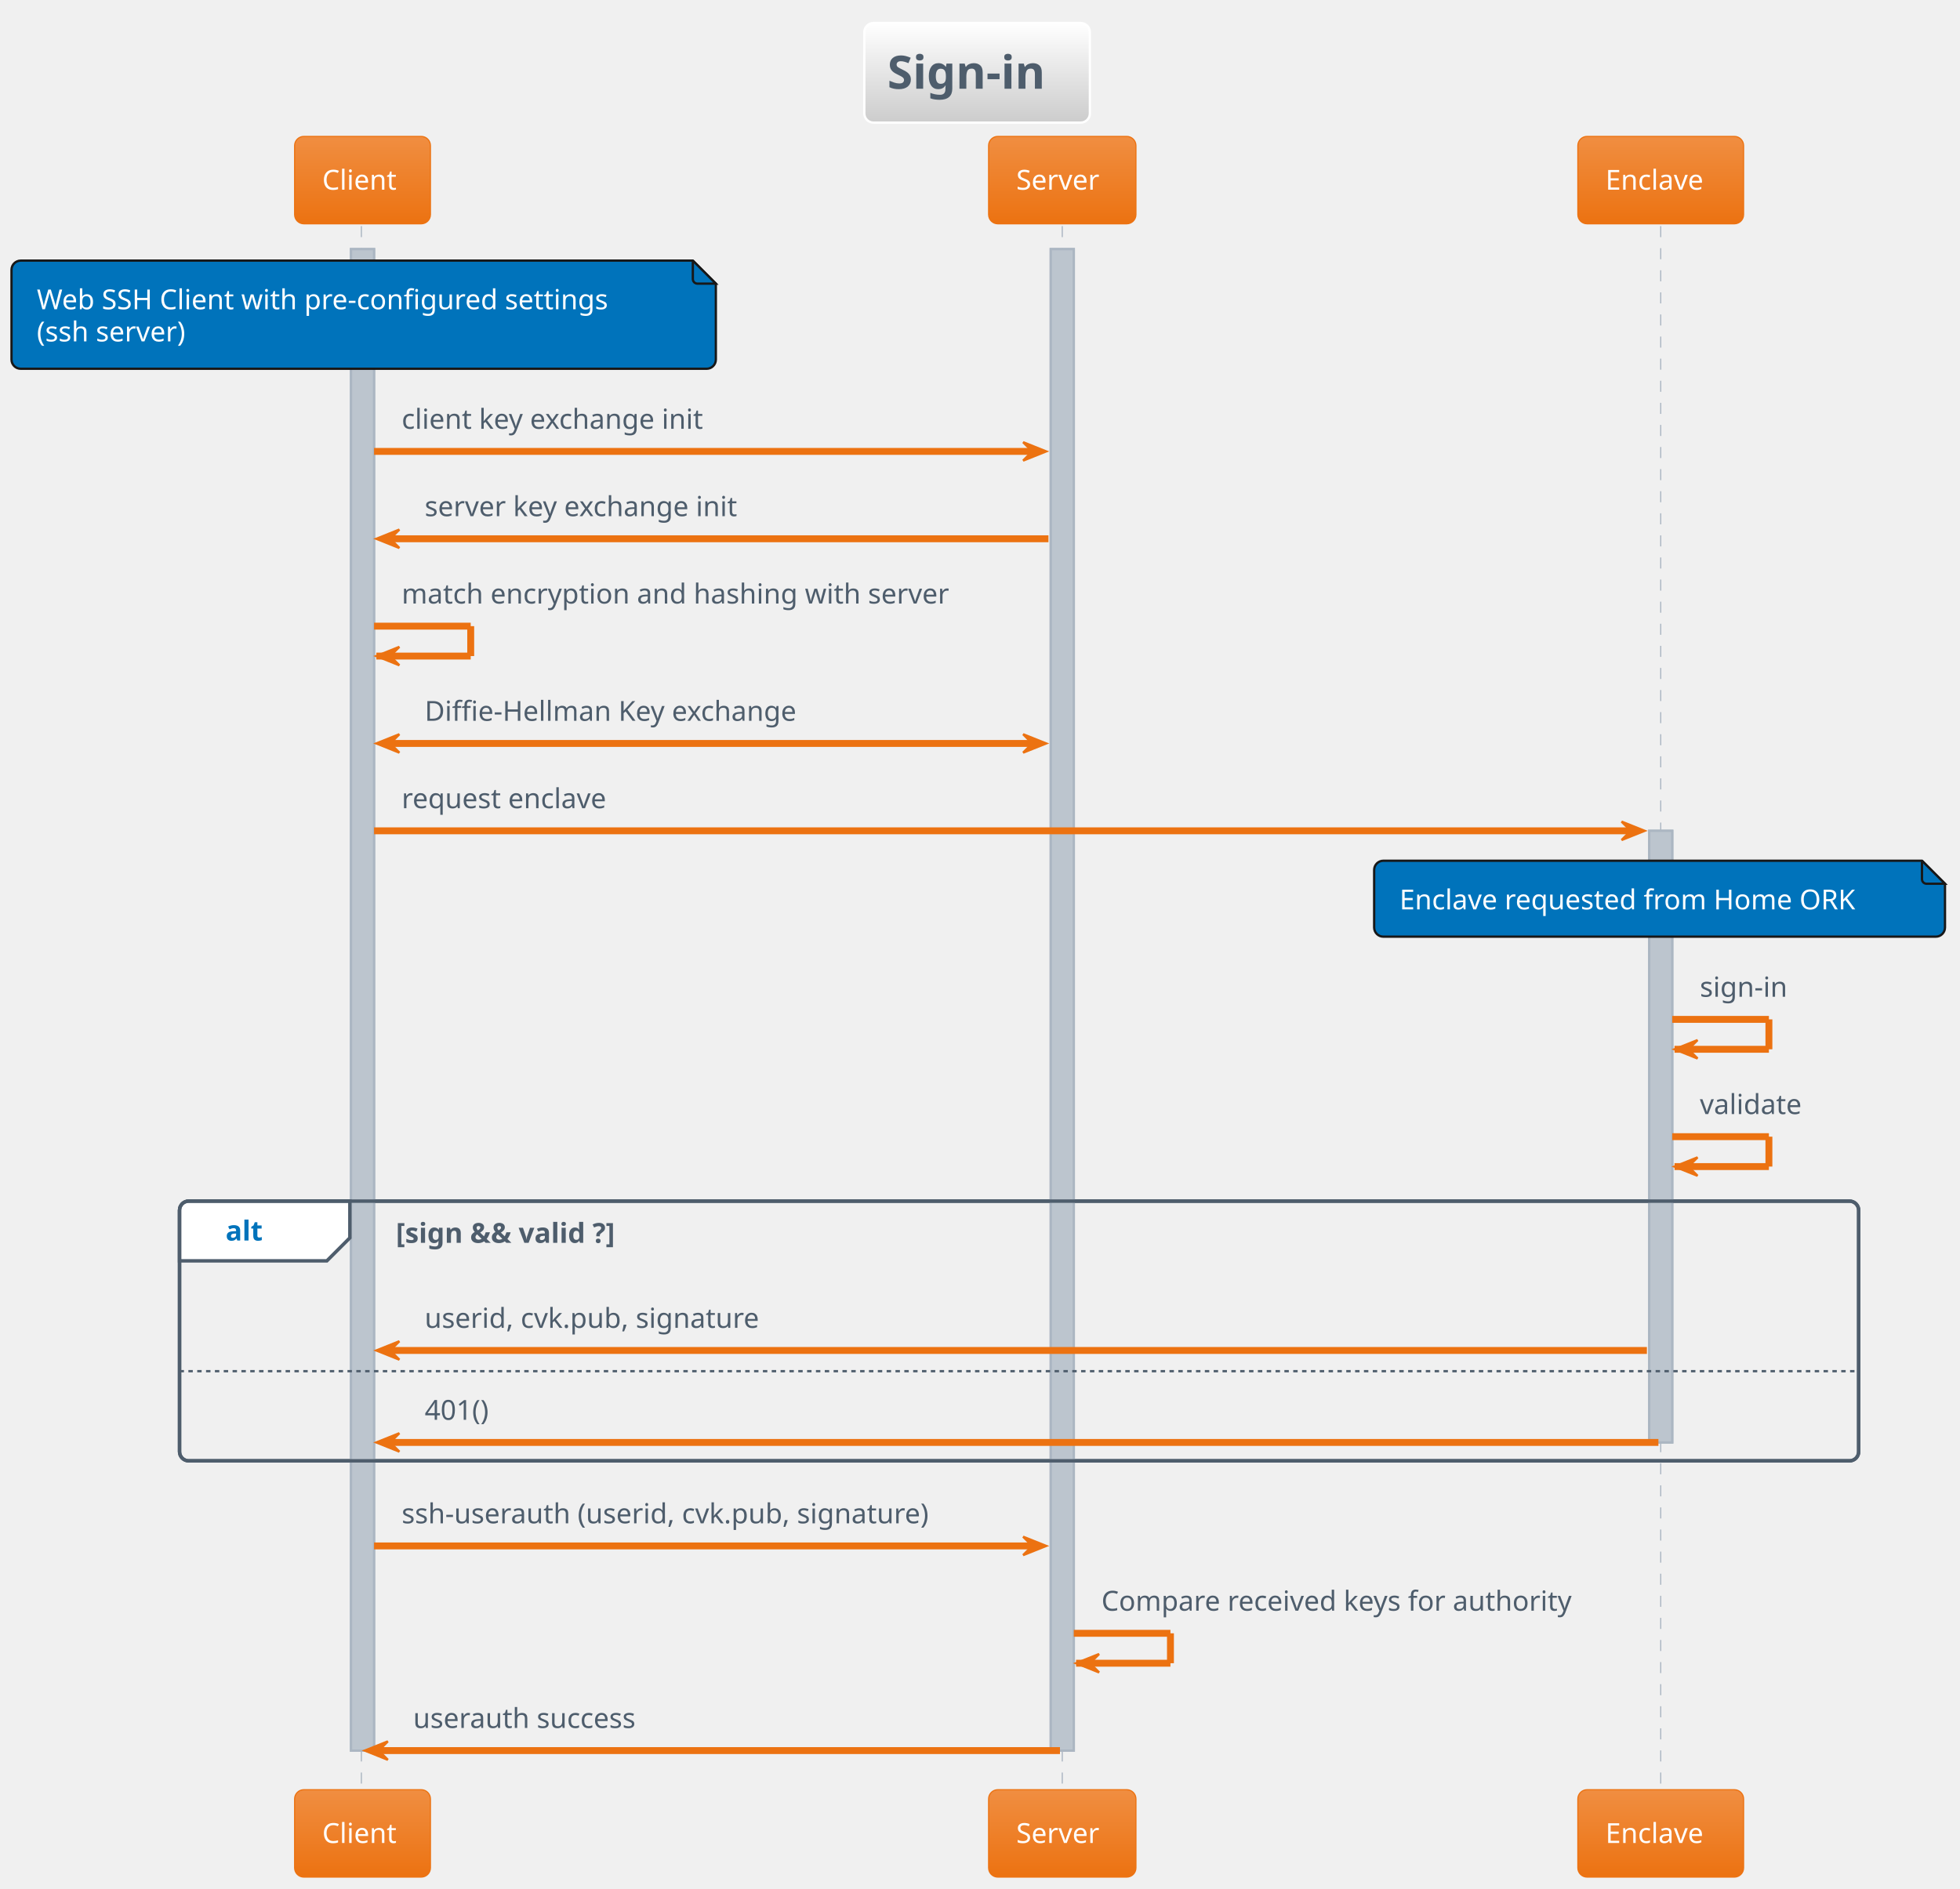
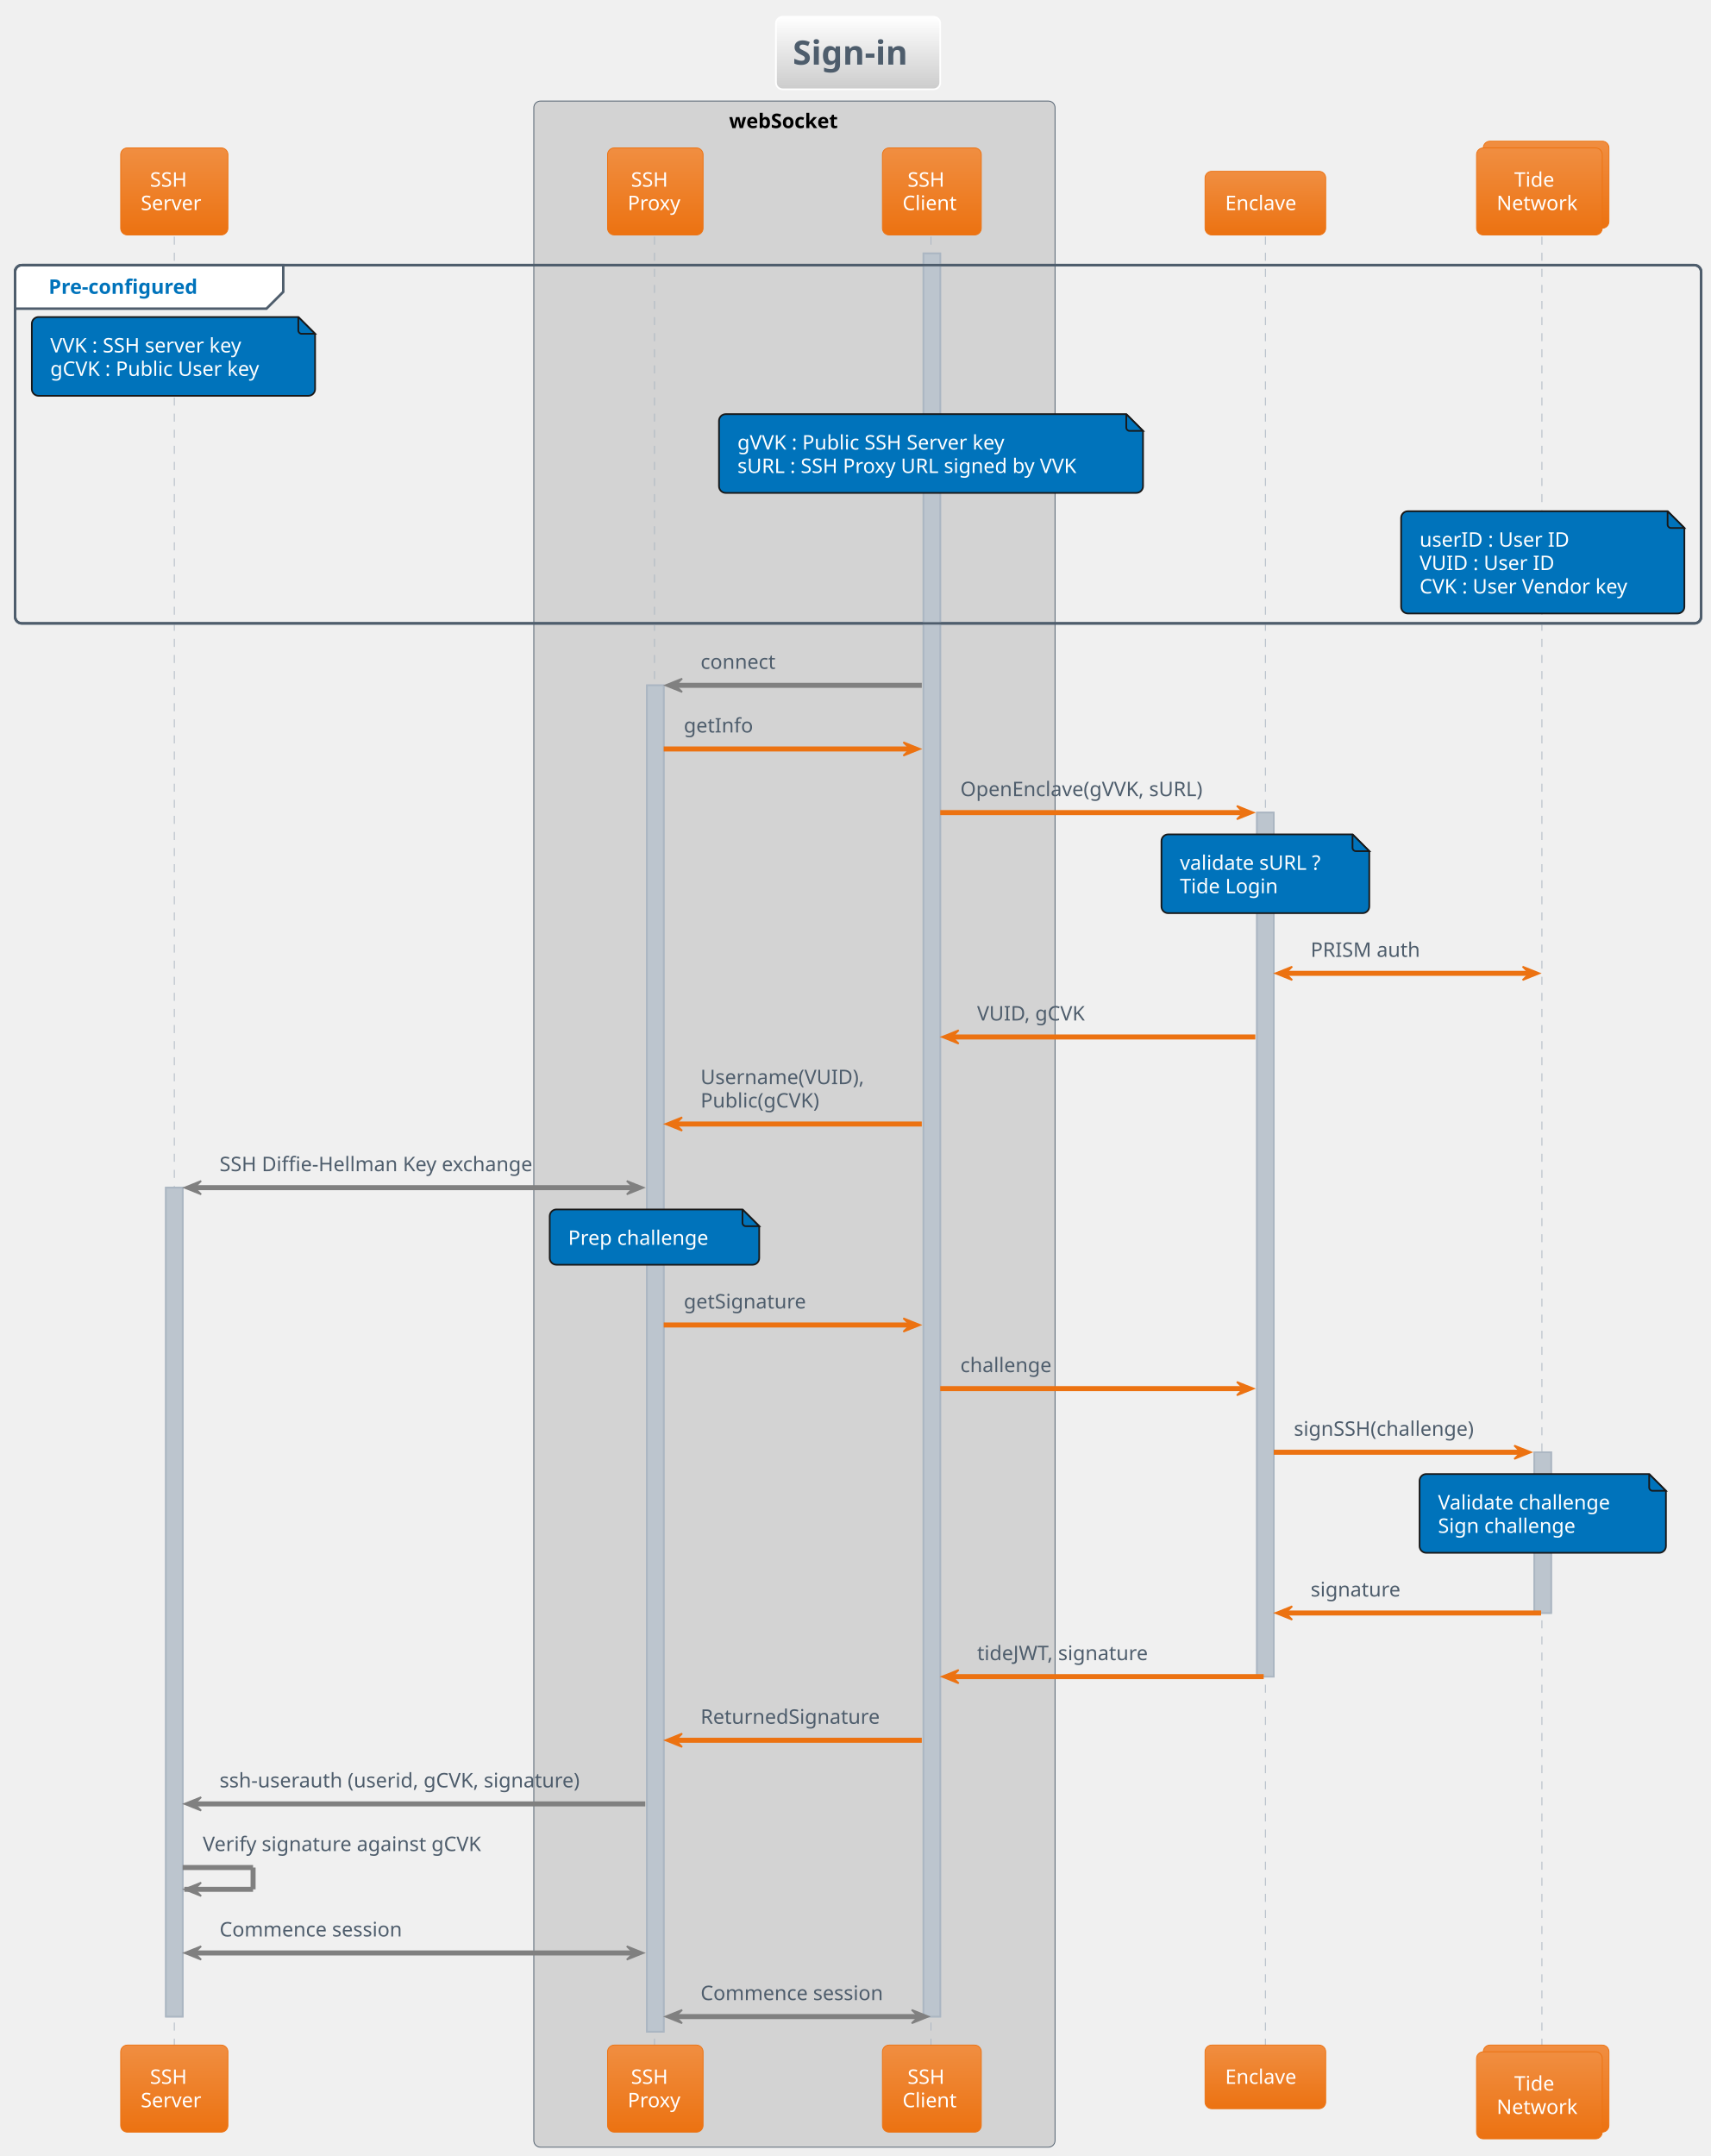
- <svg xmlns="http://www.w3.org/2000/svg" contentStyleType="text/css" height="855.208px" preserveAspectRatio="none" style="width:887px;height:855px;" version="1.1" viewBox="0 0 887 855" width="887.5px" zoomAndPan="magnify">
+ <svg xmlns="http://www.w3.org/2000/svg" contentStyleType="text/css" height="1340.625px" preserveAspectRatio="none" style="width:1063px;height:1340px;" version="1.1" viewBox="0 0 1063 1340" width="1063.542px" zoomAndPan="magnify">
  <defs>
-     <linearGradient id="g1rrwnkpts59bi0" x1="50%" x2="50%" y1="0%" y2="100%">
+     <linearGradient id="g1mk3cf8w97xtq0" x1="50%" x2="50%" y1="0%" y2="100%">
      <stop offset="0%" stop-color="#FFFFFF" />
      <stop offset="100%" stop-color="#CCCCCC" />
    </linearGradient>
-     <linearGradient id="g1rrwnkpts59bi1" x1="50%" x2="50%" y1="0%" y2="100%">
+     <linearGradient id="g1mk3cf8w97xtq1" x1="50%" x2="50%" y1="0%" y2="100%">
      <stop offset="0%" stop-color="#F08E41" />
      <stop offset="100%" stop-color="#EC7211" />
    </linearGradient>
  </defs>
  <g>
-     <rect fill="url(#g1rrwnkpts59bi0)" height="45.085" id="_title" rx="4.167" ry="4.167" style="stroke:#FFFFFF;stroke-width:1.042;" width="102.083" x="391.146" y="10.417" />
-     <text fill="#4E5D6C" font-family="&quot;Verdana&quot;" font-size="20.833" font-weight="bold" lengthAdjust="spacing" textLength="81.25" x="401.562" y="40.171">Sign-in</text>
-     <rect fill="#BCC5CE" height="679.655" style="stroke:#ABB6C2;stroke-width:1.042;" width="10.417" x="158.854" y="112.76" />
-     <rect fill="#BCC5CE" height="679.655" style="stroke:#ABB6C2;stroke-width:1.042;" width="10.417" x="475.521" y="112.76" />
-     <rect fill="#BCC5CE" height="276.856" style="stroke:#ABB6C2;stroke-width:1.042;" width="10.417" x="746.354" y="376.074" />
-     <rect fill="none" height="117.578" rx="4.167" ry="4.167" style="stroke:#4E5D6C;stroke-width:1.562;" width="759.896" x="81.25" y="543.685" />
-     <line style="stroke:#ABB6C2;stroke-width:0.521;stroke-dasharray:5.0,5.0;" x1="163.542" x2="163.542" y1="102.344" y2="811.165" />
-     <line style="stroke:#ABB6C2;stroke-width:0.521;stroke-dasharray:5.0,5.0;" x1="480.729" x2="480.729" y1="102.344" y2="811.165" />
-     <line style="stroke:#ABB6C2;stroke-width:0.521;stroke-dasharray:5.0,5.0;" x1="751.562" x2="751.562" y1="102.344" y2="811.165" />
-     <rect fill="url(#g1rrwnkpts59bi1)" height="39.551" rx="4.167" ry="4.167" style="stroke:#EC7211;stroke-width:0.521;" width="61.458" x="133.333" y="61.751" />
-     <text fill="#FFFFFF" font-family="&quot;Verdana&quot;" font-size="12.5" lengthAdjust="spacing" textLength="36.458" x="145.833" y="85.854">Client</text>
-     <rect fill="url(#g1rrwnkpts59bi1)" height="39.551" rx="4.167" ry="4.167" style="stroke:#EC7211;stroke-width:0.521;" width="61.458" x="133.333" y="810.124" />
-     <text fill="#FFFFFF" font-family="&quot;Verdana&quot;" font-size="12.5" lengthAdjust="spacing" textLength="36.458" x="145.833" y="834.226">Client</text>
-     <rect fill="url(#g1rrwnkpts59bi1)" height="39.551" rx="4.167" ry="4.167" style="stroke:#EC7211;stroke-width:0.521;" width="66.667" x="447.396" y="61.751" />
-     <text fill="#FFFFFF" font-family="&quot;Verdana&quot;" font-size="12.5" lengthAdjust="spacing" textLength="41.667" x="459.896" y="85.854">Server</text>
-     <rect fill="url(#g1rrwnkpts59bi1)" height="39.551" rx="4.167" ry="4.167" style="stroke:#EC7211;stroke-width:0.521;" width="66.667" x="447.396" y="810.124" />
-     <text fill="#FFFFFF" font-family="&quot;Verdana&quot;" font-size="12.5" lengthAdjust="spacing" textLength="41.667" x="459.896" y="834.226">Server</text>
-     <rect fill="url(#g1rrwnkpts59bi1)" height="39.551" rx="4.167" ry="4.167" style="stroke:#EC7211;stroke-width:0.521;" width="75" x="714.062" y="61.751" />
-     <text fill="#FFFFFF" font-family="&quot;Verdana&quot;" font-size="12.5" lengthAdjust="spacing" textLength="50" x="726.562" y="85.854">Enclave</text>
-     <rect fill="url(#g1rrwnkpts59bi1)" height="39.551" rx="4.167" ry="4.167" style="stroke:#EC7211;stroke-width:0.521;" width="75" x="714.062" y="810.124" />
-     <text fill="#FFFFFF" font-family="&quot;Verdana&quot;" font-size="12.5" lengthAdjust="spacing" textLength="50" x="726.562" y="834.226">Enclave</text>
-     <rect fill="#BCC5CE" height="679.655" style="stroke:#ABB6C2;stroke-width:1.042;" width="10.417" x="158.854" y="112.76" />
-     <rect fill="#BCC5CE" height="679.655" style="stroke:#ABB6C2;stroke-width:1.042;" width="10.417" x="475.521" y="112.76" />
-     <rect fill="#BCC5CE" height="276.856" style="stroke:#ABB6C2;stroke-width:1.042;" width="10.417" x="746.354" y="376.074" />
-     <path d="M5.208,122.135 L5.208,162.76 A4.167,4.167 0 0 0 9.375,166.927 L319.792,166.927 A4.167,4.167 0 0 0 323.958,162.76 L323.958,128.385 L313.542,117.969 L9.375,117.969 A4.167,4.167 0 0 0 5.208,122.135 " fill="#0073BB" style="stroke:#181818;stroke-width:1.042;" />
-     <path d="M313.542,117.969 L313.542,126.302 A2.083,2.083 0 0 0 315.625,128.385 L323.958,128.385 L313.542,117.969 " fill="#0073BB" style="stroke:#181818;stroke-width:1.042;" />
-     <text fill="#FFFFFF" font-family="&quot;Verdana&quot;" font-size="12.5" lengthAdjust="spacing" textLength="286.458" x="16.667" y="139.988">Web SSH Client with pre-configured settings</text>
-     <text fill="#FFFFFF" font-family="&quot;Verdana&quot;" font-size="12.5" lengthAdjust="spacing" textLength="78.125" x="16.667" y="154.539">(ssh server)</text>
-     <polygon fill="#EC7211" points="463.021,200.163,473.438,204.329,463.021,208.496,467.188,204.329" style="stroke:#EC7211;stroke-width:1.042;" />
-     <line style="stroke:#EC7211;stroke-width:3.125;" x1="169.271" x2="469.271" y1="204.329" y2="204.329" />
-     <text fill="#4E5D6C" font-family="&quot;Verdana&quot;" font-size="12.5" lengthAdjust="spacing" textLength="153.125" x="181.771" y="194.09">client key exchange init</text>
-     <polygon fill="#EC7211" points="180.729,239.714,170.312,243.88,180.729,248.047,176.562,243.88" style="stroke:#EC7211;stroke-width:1.042;" />
-     <line style="stroke:#EC7211;stroke-width:3.125;" x1="174.479" x2="474.479" y1="243.88" y2="243.88" />
-     <text fill="#4E5D6C" font-family="&quot;Verdana&quot;" font-size="12.5" lengthAdjust="spacing" textLength="158.333" x="192.188" y="233.641">server key exchange init</text>
-     <line style="stroke:#EC7211;stroke-width:3.125;" x1="169.271" x2="213.021" y1="283.431" y2="283.431" />
-     <line style="stroke:#EC7211;stroke-width:3.125;" x1="213.021" x2="213.021" y1="283.431" y2="296.973" />
-     <line style="stroke:#EC7211;stroke-width:3.125;" x1="170.312" x2="213.021" y1="296.973" y2="296.973" />
-     <polygon fill="#EC7211" points="180.729,292.806,170.312,296.973,180.729,301.139,176.562,296.973" style="stroke:#EC7211;stroke-width:1.042;" />
-     <text fill="#4E5D6C" font-family="&quot;Verdana&quot;" font-size="12.5" lengthAdjust="spacing" textLength="273.958" x="181.771" y="273.191">match encryption and hashing with server</text>
-     <polygon fill="#EC7211" points="180.729,332.357,170.312,336.523,180.729,340.69,176.562,336.523" style="stroke:#EC7211;stroke-width:1.042;" />
-     <polygon fill="#EC7211" points="463.021,332.357,473.438,336.523,463.021,340.69,467.188,336.523" style="stroke:#EC7211;stroke-width:1.042;" />
-     <line style="stroke:#EC7211;stroke-width:3.125;" x1="174.479" x2="469.271" y1="336.523" y2="336.523" />
-     <text fill="#4E5D6C" font-family="&quot;Verdana&quot;" font-size="12.5" lengthAdjust="spacing" textLength="182.292" x="192.188" y="326.284">Diffie-Hellman Key exchange</text>
-     <polygon fill="#EC7211" points="733.854,371.908,744.271,376.074,733.854,380.241,738.021,376.074" style="stroke:#EC7211;stroke-width:1.042;" />
-     <line style="stroke:#EC7211;stroke-width:3.125;" x1="169.271" x2="740.104" y1="376.074" y2="376.074" />
-     <text fill="#4E5D6C" font-family="&quot;Verdana&quot;" font-size="12.5" lengthAdjust="spacing" textLength="105.208" x="181.771" y="365.835">request enclave</text>
-     <path d="M621.875,393.783 L621.875,419.824 A4.167,4.167 0 0 0 626.042,423.991 L876.042,423.991 A4.167,4.167 0 0 0 880.208,419.824 L880.208,400.033 L869.792,389.616 L626.042,389.616 A4.167,4.167 0 0 0 621.875,393.783 " fill="#0073BB" style="stroke:#181818;stroke-width:1.042;" />
-     <path d="M869.792,389.616 L869.792,397.949 A2.083,2.083 0 0 0 871.875,400.033 L880.208,400.033 L869.792,389.616 " fill="#0073BB" style="stroke:#181818;stroke-width:1.042;" />
-     <text fill="#FFFFFF" font-family="&quot;Verdana&quot;" font-size="12.5" lengthAdjust="spacing" textLength="226.042" x="633.333" y="411.635">Enclave requested from Home ORK</text>
-     <line style="stroke:#EC7211;stroke-width:3.125;" x1="756.771" x2="800.521" y1="461.426" y2="461.426" />
-     <line style="stroke:#EC7211;stroke-width:3.125;" x1="800.521" x2="800.521" y1="461.426" y2="474.967" />
-     <line style="stroke:#EC7211;stroke-width:3.125;" x1="757.812" x2="800.521" y1="474.967" y2="474.967" />
-     <polygon fill="#EC7211" points="768.229,470.801,757.812,474.967,768.229,479.134,764.062,474.967" style="stroke:#EC7211;stroke-width:1.042;" />
-     <text fill="#4E5D6C" font-family="&quot;Verdana&quot;" font-size="12.5" lengthAdjust="spacing" textLength="42.708" x="769.271" y="451.186">sign-in</text>
-     <line style="stroke:#EC7211;stroke-width:3.125;" x1="756.771" x2="800.521" y1="514.518" y2="514.518" />
-     <line style="stroke:#EC7211;stroke-width:3.125;" x1="800.521" x2="800.521" y1="514.518" y2="528.06" />
-     <line style="stroke:#EC7211;stroke-width:3.125;" x1="757.812" x2="800.521" y1="528.06" y2="528.06" />
-     <polygon fill="#EC7211" points="768.229,523.893,757.812,528.06,768.229,532.227,764.062,528.06" style="stroke:#EC7211;stroke-width:1.042;" />
-     <text fill="#4E5D6C" font-family="&quot;Verdana&quot;" font-size="12.5" lengthAdjust="spacing" textLength="51.042" x="769.271" y="504.279">validate</text>
-     <path d="M85.417,543.685 L158.333,543.685 L158.333,560.319 L147.917,570.736 L81.25,570.736 L81.25,547.852 A4.167,4.167 0 0 1 85.417,543.685 " fill="#FFFFFF" style="stroke:#4E5D6C;stroke-width:1.562;" />
-     <rect fill="none" height="117.578" rx="4.167" ry="4.167" style="stroke:#4E5D6C;stroke-width:1.562;" width="759.896" x="81.25" y="543.685" />
-     <text fill="#0073BB" font-family="&quot;Verdana&quot;" font-size="12.5" font-weight="bold" lengthAdjust="spacing" textLength="19.792" x="102.083" y="561.538">alt</text>
-     <text fill="#4E5D6C" font-family="&quot;Verdana&quot;" font-size="12.5" font-weight="bold" lengthAdjust="spacing" textLength="116.667" x="179.167" y="562.579">[sign &amp;&amp; valid ?]</text>
-     <polygon fill="#EC7211" points="180.729,607.129,170.312,611.296,180.729,615.462,176.562,611.296" style="stroke:#EC7211;stroke-width:1.042;" />
-     <line style="stroke:#EC7211;stroke-width:3.125;" x1="174.479" x2="745.312" y1="611.296" y2="611.296" />
-     <text fill="#4E5D6C" font-family="&quot;Verdana&quot;" font-size="12.5" lengthAdjust="spacing" textLength="169.792" x="192.188" y="601.056">userid, cvk.pub, signature</text>
-     <line style="stroke:#4E5D6C;stroke-width:1.042;stroke-dasharray:2.0,2.0;" x1="81.25" x2="841.146" y1="620.671" y2="620.671" />
-     <polygon fill="#EC7211" points="180.729,648.763,170.312,652.93,180.729,657.096,176.562,652.93" style="stroke:#EC7211;stroke-width:1.042;" />
-     <line style="stroke:#EC7211;stroke-width:3.125;" x1="174.479" x2="750.521" y1="652.93" y2="652.93" />
-     <text fill="#4E5D6C" font-family="&quot;Verdana&quot;" font-size="12.5" lengthAdjust="spacing" textLength="35.417" x="192.188" y="642.69">401()</text>
-     <polygon fill="#EC7211" points="463.021,695.606,473.438,699.772,463.021,703.939,467.188,699.772" style="stroke:#EC7211;stroke-width:1.042;" />
-     <line style="stroke:#EC7211;stroke-width:3.125;" x1="169.271" x2="469.271" y1="699.772" y2="699.772" />
-     <text fill="#4E5D6C" font-family="&quot;Verdana&quot;" font-size="12.5" lengthAdjust="spacing" textLength="270.833" x="181.771" y="689.533">ssh-userauth (userid, cvk.pub, signature)</text>
-     <line style="stroke:#EC7211;stroke-width:3.125;" x1="485.938" x2="529.688" y1="739.323" y2="739.323" />
-     <line style="stroke:#EC7211;stroke-width:3.125;" x1="529.688" x2="529.688" y1="739.323" y2="752.865" />
-     <line style="stroke:#EC7211;stroke-width:3.125;" x1="486.979" x2="529.688" y1="752.865" y2="752.865" />
-     <polygon fill="#EC7211" points="497.396,748.698,486.979,752.865,497.396,757.031,493.229,752.865" style="stroke:#EC7211;stroke-width:1.042;" />
-     <text fill="#4E5D6C" font-family="&quot;Verdana&quot;" font-size="12.5" lengthAdjust="spacing" textLength="235.417" x="498.438" y="729.083">Compare received keys for authority</text>
-     <polygon fill="#EC7211" points="175.521,788.249,165.104,792.415,175.521,796.582,171.354,792.415" style="stroke:#EC7211;stroke-width:1.042;" />
-     <line style="stroke:#EC7211;stroke-width:3.125;" x1="169.271" x2="479.688" y1="792.415" y2="792.415" />
-     <text fill="#4E5D6C" font-family="&quot;Verdana&quot;" font-size="12.5" lengthAdjust="spacing" textLength="116.667" x="186.979" y="782.176">userauth success</text>
+     <rect fill="url(#g1mk3cf8w97xtq0)" height="45.085" id="_title" rx="4.167" ry="4.167" style="stroke:#FFFFFF;stroke-width:1.042;" width="102.083" x="482.292" y="10.417" />
+     <text fill="#4E5D6C" font-family="&quot;Verdana&quot;" font-size="20.833" font-weight="bold" lengthAdjust="spacing" textLength="81.25" x="492.708" y="40.171">Sign-in</text>
+     <rect fill="#D3D3D3" height="1271.745" rx="4.167" ry="4.167" style="stroke:#4E5D6C;stroke-width:0.521;" width="323.958" x="331.771" y="62.793" />
+     <text fill="#000000" font-family="&quot;Verdana&quot;" font-size="12.5" font-weight="bold" lengthAdjust="spacing" textLength="81.25" x="453.125" y="79.604">webSocket</text>
+     <rect fill="#BCC5CE" height="515.202" style="stroke:#ABB6C2;stroke-width:1.042;" width="10.417" x="103.125" y="738.151" />
+     <rect fill="#BCC5CE" height="836.784" style="stroke:#ABB6C2;stroke-width:1.042;" width="10.417" x="402.083" y="425.944" />
+     <rect fill="#BCC5CE" height="1095.866" style="stroke:#ABB6C2;stroke-width:1.042;" width="10.417" x="573.958" y="157.487" />
+     <rect fill="#BCC5CE" height="537.012" style="stroke:#ABB6C2;stroke-width:1.042;" width="10.417" x="781.25" y="505.046" />
+     <rect fill="#BCC5CE" height="99.902" style="stroke:#ABB6C2;stroke-width:1.042;" width="10.417" x="953.646" y="902.604" />
+     <rect fill="none" height="222.656" rx="4.167" ry="4.167" style="stroke:#4E5D6C;stroke-width:1.562;" width="1047.917" x="9.375" y="164.779" />
+     <line style="stroke:#ABB6C2;stroke-width:0.521;stroke-dasharray:5.0,5.0;" x1="108.333" x2="108.333" y1="147.07" y2="1272.103" />
+     <line style="stroke:#ABB6C2;stroke-width:0.521;stroke-dasharray:5.0,5.0;" x1="406.771" x2="406.771" y1="147.07" y2="1272.103" />
+     <line style="stroke:#ABB6C2;stroke-width:0.521;stroke-dasharray:5.0,5.0;" x1="578.646" x2="578.646" y1="147.07" y2="1272.103" />
+     <line style="stroke:#ABB6C2;stroke-width:0.521;stroke-dasharray:5.0,5.0;" x1="786.458" x2="786.458" y1="147.07" y2="1272.103" />
+     <line style="stroke:#ABB6C2;stroke-width:0.521;stroke-dasharray:5.0,5.0;" x1="958.333" x2="958.333" y1="147.07" y2="1272.103" />
+     <rect fill="url(#g1mk3cf8w97xtq1)" height="54.102" rx="4.167" ry="4.167" style="stroke:#EC7211;stroke-width:0.521;" width="66.667" x="75" y="91.927" />
+     <text fill="#FFFFFF" font-family="&quot;Verdana&quot;" font-size="12.5" lengthAdjust="spacing" textLength="26.042" x="93.229" y="116.03">SSH</text>
+     <text fill="#FFFFFF" font-family="&quot;Verdana&quot;" font-size="12.5" lengthAdjust="spacing" textLength="41.667" x="87.5" y="130.581">Server</text>
+     <rect fill="url(#g1mk3cf8w97xtq1)" height="54.102" rx="4.167" ry="4.167" style="stroke:#EC7211;stroke-width:0.521;" width="66.667" x="75" y="1271.061" />
+     <text fill="#FFFFFF" font-family="&quot;Verdana&quot;" font-size="12.5" lengthAdjust="spacing" textLength="26.042" x="93.229" y="1295.164">SSH</text>
+     <text fill="#FFFFFF" font-family="&quot;Verdana&quot;" font-size="12.5" lengthAdjust="spacing" textLength="41.667" x="87.5" y="1309.715">Server</text>
+     <rect fill="url(#g1mk3cf8w97xtq1)" height="54.102" rx="4.167" ry="4.167" style="stroke:#EC7211;stroke-width:0.521;" width="59.375" x="377.604" y="91.927" />
+     <text fill="#FFFFFF" font-family="&quot;Verdana&quot;" font-size="12.5" lengthAdjust="spacing" textLength="26.042" x="392.188" y="116.03">SSH</text>
+     <text fill="#FFFFFF" font-family="&quot;Verdana&quot;" font-size="12.5" lengthAdjust="spacing" textLength="34.375" x="390.104" y="130.581">Proxy</text>
+     <rect fill="url(#g1mk3cf8w97xtq1)" height="54.102" rx="4.167" ry="4.167" style="stroke:#EC7211;stroke-width:0.521;" width="59.375" x="377.604" y="1271.061" />
+     <text fill="#FFFFFF" font-family="&quot;Verdana&quot;" font-size="12.5" lengthAdjust="spacing" textLength="26.042" x="392.188" y="1295.164">SSH</text>
+     <text fill="#FFFFFF" font-family="&quot;Verdana&quot;" font-size="12.5" lengthAdjust="spacing" textLength="34.375" x="390.104" y="1309.715">Proxy</text>
+     <rect fill="url(#g1mk3cf8w97xtq1)" height="54.102" rx="4.167" ry="4.167" style="stroke:#EC7211;stroke-width:0.521;" width="61.458" x="548.438" y="91.927" />
+     <text fill="#FFFFFF" font-family="&quot;Verdana&quot;" font-size="12.5" lengthAdjust="spacing" textLength="26.042" x="564.062" y="116.03">SSH</text>
+     <text fill="#FFFFFF" font-family="&quot;Verdana&quot;" font-size="12.5" lengthAdjust="spacing" textLength="36.458" x="560.938" y="130.581">Client</text>
+     <rect fill="url(#g1mk3cf8w97xtq1)" height="54.102" rx="4.167" ry="4.167" style="stroke:#EC7211;stroke-width:0.521;" width="61.458" x="548.438" y="1271.061" />
+     <text fill="#FFFFFF" font-family="&quot;Verdana&quot;" font-size="12.5" lengthAdjust="spacing" textLength="26.042" x="564.062" y="1295.164">SSH</text>
+     <text fill="#FFFFFF" font-family="&quot;Verdana&quot;" font-size="12.5" lengthAdjust="spacing" textLength="36.458" x="560.938" y="1309.715">Client</text>
+     <rect fill="url(#g1mk3cf8w97xtq1)" height="39.551" rx="4.167" ry="4.167" style="stroke:#EC7211;stroke-width:0.521;" width="75" x="748.958" y="106.478" />
+     <text fill="#FFFFFF" font-family="&quot;Verdana&quot;" font-size="12.5" lengthAdjust="spacing" textLength="50" x="761.458" y="130.581">Enclave</text>
+     <rect fill="url(#g1mk3cf8w97xtq1)" height="39.551" rx="4.167" ry="4.167" style="stroke:#EC7211;stroke-width:0.521;" width="75" x="748.958" y="1271.061" />
+     <text fill="#FFFFFF" font-family="&quot;Verdana&quot;" font-size="12.5" lengthAdjust="spacing" textLength="50" x="761.458" y="1295.164">Enclave</text>
+     <rect fill="url(#g1mk3cf8w97xtq1)" height="54.102" rx="4.167" ry="4.167" style="stroke:#EC7211;stroke-width:0.521;" width="78.125" x="921.875" y="87.76" />
+     <rect fill="url(#g1mk3cf8w97xtq1)" height="54.102" rx="4.167" ry="4.167" style="stroke:#EC7211;stroke-width:0.521;" width="78.125" x="917.708" y="91.927" />
+     <text fill="#FFFFFF" font-family="&quot;Verdana&quot;" font-size="12.5" lengthAdjust="spacing" textLength="27.083" x="941.146" y="116.03">Tide</text>
+     <text fill="#FFFFFF" font-family="&quot;Verdana&quot;" font-size="12.5" lengthAdjust="spacing" textLength="53.125" x="930.208" y="130.581">Network</text>
+     <rect fill="url(#g1mk3cf8w97xtq1)" height="54.102" rx="4.167" ry="4.167" style="stroke:#EC7211;stroke-width:0.521;" width="78.125" x="921.875" y="1271.061" />
+     <rect fill="url(#g1mk3cf8w97xtq1)" height="54.102" rx="4.167" ry="4.167" style="stroke:#EC7211;stroke-width:0.521;" width="78.125" x="917.708" y="1275.228" />
+     <text fill="#FFFFFF" font-family="&quot;Verdana&quot;" font-size="12.5" lengthAdjust="spacing" textLength="27.083" x="941.146" y="1299.331">Tide</text>
+     <text fill="#FFFFFF" font-family="&quot;Verdana&quot;" font-size="12.5" lengthAdjust="spacing" textLength="53.125" x="930.208" y="1313.881">Network</text>
+     <rect fill="#BCC5CE" height="515.202" style="stroke:#ABB6C2;stroke-width:1.042;" width="10.417" x="103.125" y="738.151" />
+     <rect fill="#BCC5CE" height="836.784" style="stroke:#ABB6C2;stroke-width:1.042;" width="10.417" x="402.083" y="425.944" />
+     <rect fill="#BCC5CE" height="1095.866" style="stroke:#ABB6C2;stroke-width:1.042;" width="10.417" x="573.958" y="157.487" />
+     <rect fill="#BCC5CE" height="537.012" style="stroke:#ABB6C2;stroke-width:1.042;" width="10.417" x="781.25" y="505.046" />
+     <rect fill="#BCC5CE" height="99.902" style="stroke:#ABB6C2;stroke-width:1.042;" width="10.417" x="953.646" y="902.604" />
+     <path d="M13.542,164.779 L176.042,164.779 L176.042,181.413 L165.625,191.829 L9.375,191.829 L9.375,168.945 A4.167,4.167 0 0 1 13.542,164.779 " fill="#FFFFFF" style="stroke:#4E5D6C;stroke-width:1.562;" />
+     <rect fill="none" height="222.656" rx="4.167" ry="4.167" style="stroke:#4E5D6C;stroke-width:1.562;" width="1047.917" x="9.375" y="164.779" />
+     <text fill="#0073BB" font-family="&quot;Verdana&quot;" font-size="12.5" font-weight="bold" lengthAdjust="spacing" textLength="109.375" x="30.208" y="182.631">Pre-configured</text>
+     <path d="M19.792,201.204 L19.792,241.829 A4.167,4.167 0 0 0 23.958,245.996 L191.667,245.996 A4.167,4.167 0 0 0 195.833,241.829 L195.833,207.454 L185.417,197.038 L23.958,197.038 A4.167,4.167 0 0 0 19.792,201.204 " fill="#0073BB" style="stroke:#181818;stroke-width:1.042;" />
+     <path d="M185.417,197.038 L185.417,205.371 A2.083,2.083 0 0 0 187.5,207.454 L195.833,207.454 L185.417,197.038 " fill="#0073BB" style="stroke:#181818;stroke-width:1.042;" />
+     <text fill="#FFFFFF" font-family="&quot;Verdana&quot;" font-size="12.5" lengthAdjust="spacing" textLength="133.333" x="31.25" y="219.057">VVK : SSH server key</text>
+     <text fill="#FFFFFF" font-family="&quot;Verdana&quot;" font-size="12.5" lengthAdjust="spacing" textLength="143.75" x="31.25" y="233.608">gCVK : Public User key</text>
+     <path d="M446.875,261.556 L446.875,302.181 A4.167,4.167 0 0 0 451.042,306.348 L706.25,306.348 A4.167,4.167 0 0 0 710.417,302.181 L710.417,267.806 L700,257.389 L451.042,257.389 A4.167,4.167 0 0 0 446.875,261.556 " fill="#0073BB" style="stroke:#181818;stroke-width:1.042;" />
+     <path d="M700,257.389 L700,265.723 A2.083,2.083 0 0 0 702.083,267.806 L710.417,267.806 L700,257.389 " fill="#0073BB" style="stroke:#181818;stroke-width:1.042;" />
+     <text fill="#FFFFFF" font-family="&quot;Verdana&quot;" font-size="12.5" lengthAdjust="spacing" textLength="185.417" x="458.333" y="279.409">gVVK : Public SSH Server key</text>
+     <text fill="#FFFFFF" font-family="&quot;Verdana&quot;" font-size="12.5" lengthAdjust="spacing" textLength="231.25" x="458.333" y="293.96">sURL : SSH Proxy URL signed by VVK</text>
+     <path d="M870.833,321.908 L870.833,377.116 A4.167,4.167 0 0 0 875,381.283 L1042.708,381.283 A4.167,4.167 0 0 0 1046.875,377.116 L1046.875,328.158 L1036.458,317.741 L875,317.741 A4.167,4.167 0 0 0 870.833,321.908 " fill="#0073BB" style="stroke:#181818;stroke-width:1.042;" />
+     <path d="M1036.458,317.741 L1036.458,326.074 A2.083,2.083 0 0 0 1038.542,328.158 L1046.875,328.158 L1036.458,317.741 " fill="#0073BB" style="stroke:#181818;stroke-width:1.042;" />
+     <text fill="#FFFFFF" font-family="&quot;Verdana&quot;" font-size="12.5" lengthAdjust="spacing" textLength="101.042" x="882.292" y="339.76">userID : User ID</text>
+     <text fill="#FFFFFF" font-family="&quot;Verdana&quot;" font-size="12.5" lengthAdjust="spacing" textLength="89.583" x="882.292" y="354.311">VUID : User ID</text>
+     <text fill="#FFFFFF" font-family="&quot;Verdana&quot;" font-size="12.5" lengthAdjust="spacing" textLength="143.75" x="882.292" y="368.862">CVK : User Vendor key</text>
+     <polygon fill="#808080" points="423.958,421.777,413.542,425.944,423.958,430.111,419.792,425.944" style="stroke:#808080;stroke-width:1.042;" />
+     <line style="stroke:#808080;stroke-width:3.125;" x1="417.708" x2="572.917" y1="425.944" y2="425.944" />
+     <text fill="#4E5D6C" font-family="&quot;Verdana&quot;" font-size="12.5" lengthAdjust="spacing" textLength="53.125" x="435.417" y="415.704">connect</text>
+     <polygon fill="#EC7211" points="561.458,461.328,571.875,465.495,561.458,469.661,565.625,465.495" style="stroke:#EC7211;stroke-width:1.042;" />
+     <line style="stroke:#EC7211;stroke-width:3.125;" x1="412.5" x2="567.708" y1="465.495" y2="465.495" />
+     <text fill="#4E5D6C" font-family="&quot;Verdana&quot;" font-size="12.5" lengthAdjust="spacing" textLength="45.833" x="425" y="455.255">getInfo</text>
+     <polygon fill="#EC7211" points="768.75,500.879,779.167,505.046,768.75,509.212,772.917,505.046" style="stroke:#EC7211;stroke-width:1.042;" />
+     <line style="stroke:#EC7211;stroke-width:3.125;" x1="584.375" x2="775" y1="505.046" y2="505.046" />
+     <text fill="#4E5D6C" font-family="&quot;Verdana&quot;" font-size="12.5" lengthAdjust="spacing" textLength="166.667" x="596.875" y="494.806">OpenEnclave(gVVK, sURL)</text>
+     <path d="M721.875,522.754 L721.875,563.379 A4.167,4.167 0 0 0 726.042,567.546 L846.875,567.546 A4.167,4.167 0 0 0 851.042,563.379 L851.042,529.004 L840.625,518.587 L726.042,518.587 A4.167,4.167 0 0 0 721.875,522.754 " fill="#0073BB" style="stroke:#181818;stroke-width:1.042;" />
+     <path d="M840.625,518.587 L840.625,526.921 A2.083,2.083 0 0 0 842.708,529.004 L851.042,529.004 L840.625,518.587 " fill="#0073BB" style="stroke:#181818;stroke-width:1.042;" />
+     <text fill="#FFFFFF" font-family="&quot;Verdana&quot;" font-size="12.5" lengthAdjust="spacing" textLength="96.875" x="733.333" y="540.607">validate sURL ?</text>
+     <text fill="#FFFFFF" font-family="&quot;Verdana&quot;" font-size="12.5" lengthAdjust="spacing" textLength="65.625" x="733.333" y="555.158">Tide Login</text>
+     <polygon fill="#EC7211" points="803.125,600.781,792.708,604.948,803.125,609.115,798.958,604.948" style="stroke:#EC7211;stroke-width:1.042;" />
+     <polygon fill="#EC7211" points="946.354,600.781,956.771,604.948,946.354,609.115,950.521,604.948" style="stroke:#EC7211;stroke-width:1.042;" />
+     <line style="stroke:#EC7211;stroke-width:3.125;" x1="796.875" x2="952.604" y1="604.948" y2="604.948" />
+     <text fill="#4E5D6C" font-family="&quot;Verdana&quot;" font-size="12.5" lengthAdjust="spacing" textLength="72.917" x="814.583" y="594.708">PRISM auth</text>
+     <polygon fill="#EC7211" points="595.833,640.332,585.417,644.499,595.833,648.665,591.667,644.499" style="stroke:#EC7211;stroke-width:1.042;" />
+     <line style="stroke:#EC7211;stroke-width:3.125;" x1="589.583" x2="780.208" y1="644.499" y2="644.499" />
+     <text fill="#4E5D6C" font-family="&quot;Verdana&quot;" font-size="12.5" lengthAdjust="spacing" textLength="70.833" x="607.292" y="634.259">VUID, gCVK</text>
+     <polygon fill="#EC7211" points="423.958,694.434,413.542,698.6,423.958,702.767,419.792,698.6" style="stroke:#EC7211;stroke-width:1.042;" />
+     <line style="stroke:#EC7211;stroke-width:3.125;" x1="417.708" x2="572.917" y1="698.6" y2="698.6" />
+     <text fill="#4E5D6C" font-family="&quot;Verdana&quot;" font-size="12.5" lengthAdjust="spacing" textLength="111.458" x="435.417" y="673.81">Username(VUID),</text>
+     <text fill="#4E5D6C" font-family="&quot;Verdana&quot;" font-size="12.5" lengthAdjust="spacing" textLength="81.25" x="435.417" y="688.361">Public(gCVK)</text>
+     <polygon fill="#808080" points="125,733.984,114.583,738.151,125,742.318,120.833,738.151" style="stroke:#808080;stroke-width:1.042;" />
+     <polygon fill="#808080" points="389.583,733.984,400,738.151,389.583,742.318,393.75,738.151" style="stroke:#808080;stroke-width:1.042;" />
+     <line style="stroke:#808080;stroke-width:3.125;" x1="118.75" x2="395.833" y1="738.151" y2="738.151" />
+     <text fill="#4E5D6C" font-family="&quot;Verdana&quot;" font-size="12.5" lengthAdjust="spacing" textLength="212.5" x="136.458" y="727.911">SSH Diffie-Hellman Key exchange</text>
+     <path d="M341.667,755.859 L341.667,781.901 A4.167,4.167 0 0 0 345.833,786.068 L467.708,786.068 A4.167,4.167 0 0 0 471.875,781.901 L471.875,762.109 L461.458,751.693 L345.833,751.693 A4.167,4.167 0 0 0 341.667,755.859 " fill="#0073BB" style="stroke:#181818;stroke-width:1.042;" />
+     <path d="M461.458,751.693 L461.458,760.026 A2.083,2.083 0 0 0 463.542,762.109 L471.875,762.109 L461.458,751.693 " fill="#0073BB" style="stroke:#181818;stroke-width:1.042;" />
+     <text fill="#FFFFFF" font-family="&quot;Verdana&quot;" font-size="12.5" lengthAdjust="spacing" textLength="97.917" x="353.125" y="773.712">Prep challenge</text>
+     <polygon fill="#EC7211" points="561.458,819.336,571.875,823.503,561.458,827.669,565.625,823.503" style="stroke:#EC7211;stroke-width:1.042;" />
+     <line style="stroke:#EC7211;stroke-width:3.125;" x1="412.5" x2="567.708" y1="823.503" y2="823.503" />
+     <text fill="#4E5D6C" font-family="&quot;Verdana&quot;" font-size="12.5" lengthAdjust="spacing" textLength="85.417" x="425" y="813.263">getSignature</text>
+     <polygon fill="#EC7211" points="768.75,858.887,779.167,863.053,768.75,867.22,772.917,863.053" style="stroke:#EC7211;stroke-width:1.042;" />
+     <line style="stroke:#EC7211;stroke-width:3.125;" x1="584.375" x2="775" y1="863.053" y2="863.053" />
+     <text fill="#4E5D6C" font-family="&quot;Verdana&quot;" font-size="12.5" lengthAdjust="spacing" textLength="63.542" x="596.875" y="852.814">challenge</text>
+     <polygon fill="#EC7211" points="941.146,898.438,951.562,902.604,941.146,906.771,945.312,902.604" style="stroke:#EC7211;stroke-width:1.042;" />
+     <line style="stroke:#EC7211;stroke-width:3.125;" x1="791.667" x2="947.396" y1="902.604" y2="902.604" />
+     <text fill="#4E5D6C" font-family="&quot;Verdana&quot;" font-size="12.5" lengthAdjust="spacing" textLength="127.083" x="804.167" y="892.365">signSSH(challenge)</text>
+     <path d="M882.292,920.312 L882.292,960.938 A4.167,4.167 0 0 0 886.458,965.104 L1031.25,965.104 A4.167,4.167 0 0 0 1035.417,960.938 L1035.417,926.562 L1025,916.146 L886.458,916.146 A4.167,4.167 0 0 0 882.292,920.312 " fill="#0073BB" style="stroke:#181818;stroke-width:1.042;" />
+     <path d="M1025,916.146 L1025,924.479 A2.083,2.083 0 0 0 1027.083,926.562 L1035.417,926.562 L1025,916.146 " fill="#0073BB" style="stroke:#181818;stroke-width:1.042;" />
+     <text fill="#FFFFFF" font-family="&quot;Verdana&quot;" font-size="12.5" lengthAdjust="spacing" textLength="120.833" x="893.75" y="938.165">Validate challenge</text>
+     <text fill="#FFFFFF" font-family="&quot;Verdana&quot;" font-size="12.5" lengthAdjust="spacing" textLength="95.833" x="893.75" y="952.716">Sign challenge</text>
+     <polygon fill="#EC7211" points="803.125,998.34,792.708,1002.506,803.125,1006.673,798.958,1002.506" style="stroke:#EC7211;stroke-width:1.042;" />
+     <line style="stroke:#EC7211;stroke-width:3.125;" x1="796.875" x2="957.812" y1="1002.506" y2="1002.506" />
+     <text fill="#4E5D6C" font-family="&quot;Verdana&quot;" font-size="12.5" lengthAdjust="spacing" textLength="62.5" x="814.583" y="992.267">signature</text>
+     <polygon fill="#EC7211" points="595.833,1037.891,585.417,1042.057,595.833,1046.224,591.667,1042.057" style="stroke:#EC7211;stroke-width:1.042;" />
+     <line style="stroke:#EC7211;stroke-width:3.125;" x1="589.583" x2="785.417" y1="1042.057" y2="1042.057" />
+     <text fill="#4E5D6C" font-family="&quot;Verdana&quot;" font-size="12.5" lengthAdjust="spacing" textLength="117.708" x="607.292" y="1031.818">tideJWT, signature</text>
+     <polygon fill="#EC7211" points="423.958,1077.441,413.542,1081.608,423.958,1085.775,419.792,1081.608" style="stroke:#EC7211;stroke-width:1.042;" />
+     <line style="stroke:#EC7211;stroke-width:3.125;" x1="417.708" x2="572.917" y1="1081.608" y2="1081.608" />
+     <text fill="#4E5D6C" font-family="&quot;Verdana&quot;" font-size="12.5" lengthAdjust="spacing" textLength="123.958" x="435.417" y="1071.368">ReturnedSignature</text>
+     <polygon fill="#808080" points="125,1116.992,114.583,1121.159,125,1125.325,120.833,1121.159" style="stroke:#808080;stroke-width:1.042;" />
+     <line style="stroke:#808080;stroke-width:3.125;" x1="118.75" x2="401.042" y1="1121.159" y2="1121.159" />
+     <text fill="#4E5D6C" font-family="&quot;Verdana&quot;" font-size="12.5" lengthAdjust="spacing" textLength="253.125" x="136.458" y="1110.919">ssh-userauth (userid, gCVK, signature)</text>
+     <line style="stroke:#808080;stroke-width:3.125;" x1="113.542" x2="157.292" y1="1160.71" y2="1160.71" />
+     <line style="stroke:#808080;stroke-width:3.125;" x1="157.292" x2="157.292" y1="1160.71" y2="1174.251" />
+     <line style="stroke:#808080;stroke-width:3.125;" x1="114.583" x2="157.292" y1="1174.251" y2="1174.251" />
+     <polygon fill="#808080" points="125,1170.085,114.583,1174.251,125,1178.418,120.833,1174.251" style="stroke:#808080;stroke-width:1.042;" />
+     <text fill="#4E5D6C" font-family="&quot;Verdana&quot;" font-size="12.5" lengthAdjust="spacing" textLength="191.667" x="126.042" y="1150.47">Verify signature against gCVK</text>
+     <polygon fill="#808080" points="125,1209.635,114.583,1213.802,125,1217.969,120.833,1213.802" style="stroke:#808080;stroke-width:1.042;" />
+     <polygon fill="#808080" points="389.583,1209.635,400,1213.802,389.583,1217.969,393.75,1213.802" style="stroke:#808080;stroke-width:1.042;" />
+     <line style="stroke:#808080;stroke-width:3.125;" x1="118.75" x2="395.833" y1="1213.802" y2="1213.802" />
+     <text fill="#4E5D6C" font-family="&quot;Verdana&quot;" font-size="12.5" lengthAdjust="spacing" textLength="126.042" x="136.458" y="1203.562">Commence session</text>
+     <polygon fill="#808080" points="423.958,1249.186,413.542,1253.353,423.958,1257.52,419.792,1253.353" style="stroke:#808080;stroke-width:1.042;" />
+     <polygon fill="#808080" points="566.667,1249.186,577.083,1253.353,566.667,1257.52,570.833,1253.353" style="stroke:#808080;stroke-width:1.042;" />
+     <line style="stroke:#808080;stroke-width:3.125;" x1="417.708" x2="572.917" y1="1253.353" y2="1253.353" />
+     <text fill="#4E5D6C" font-family="&quot;Verdana&quot;" font-size="12.5" lengthAdjust="spacing" textLength="126.042" x="435.417" y="1243.113">Commence session</text>
  </g>
</svg>
